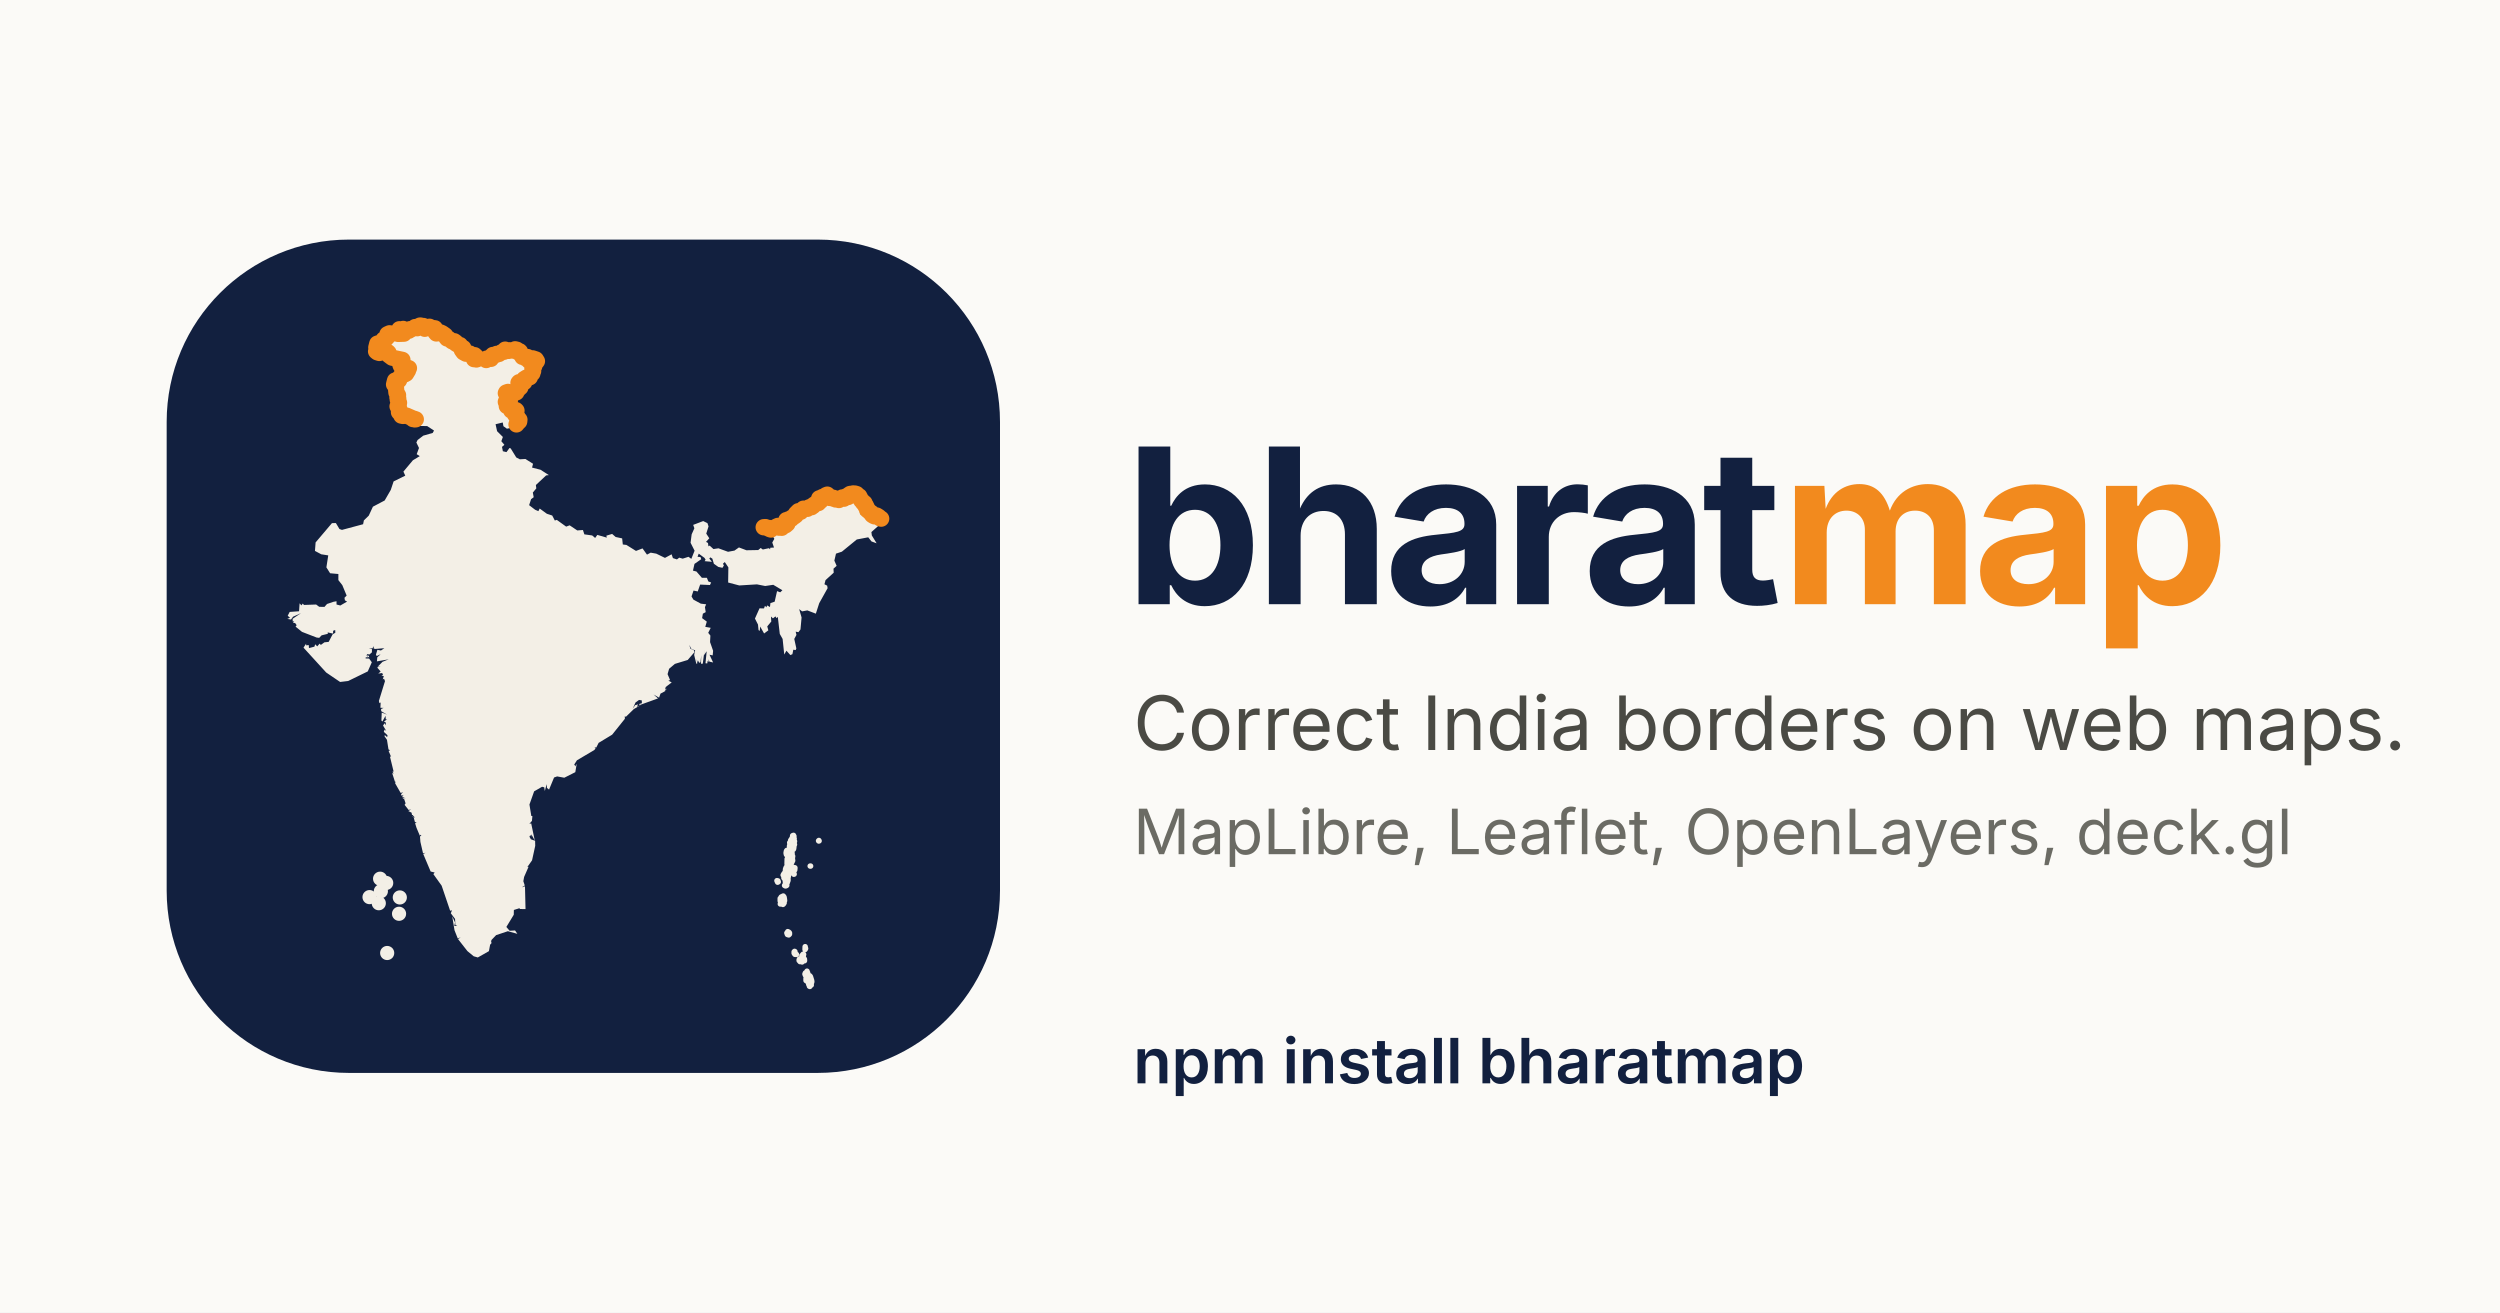
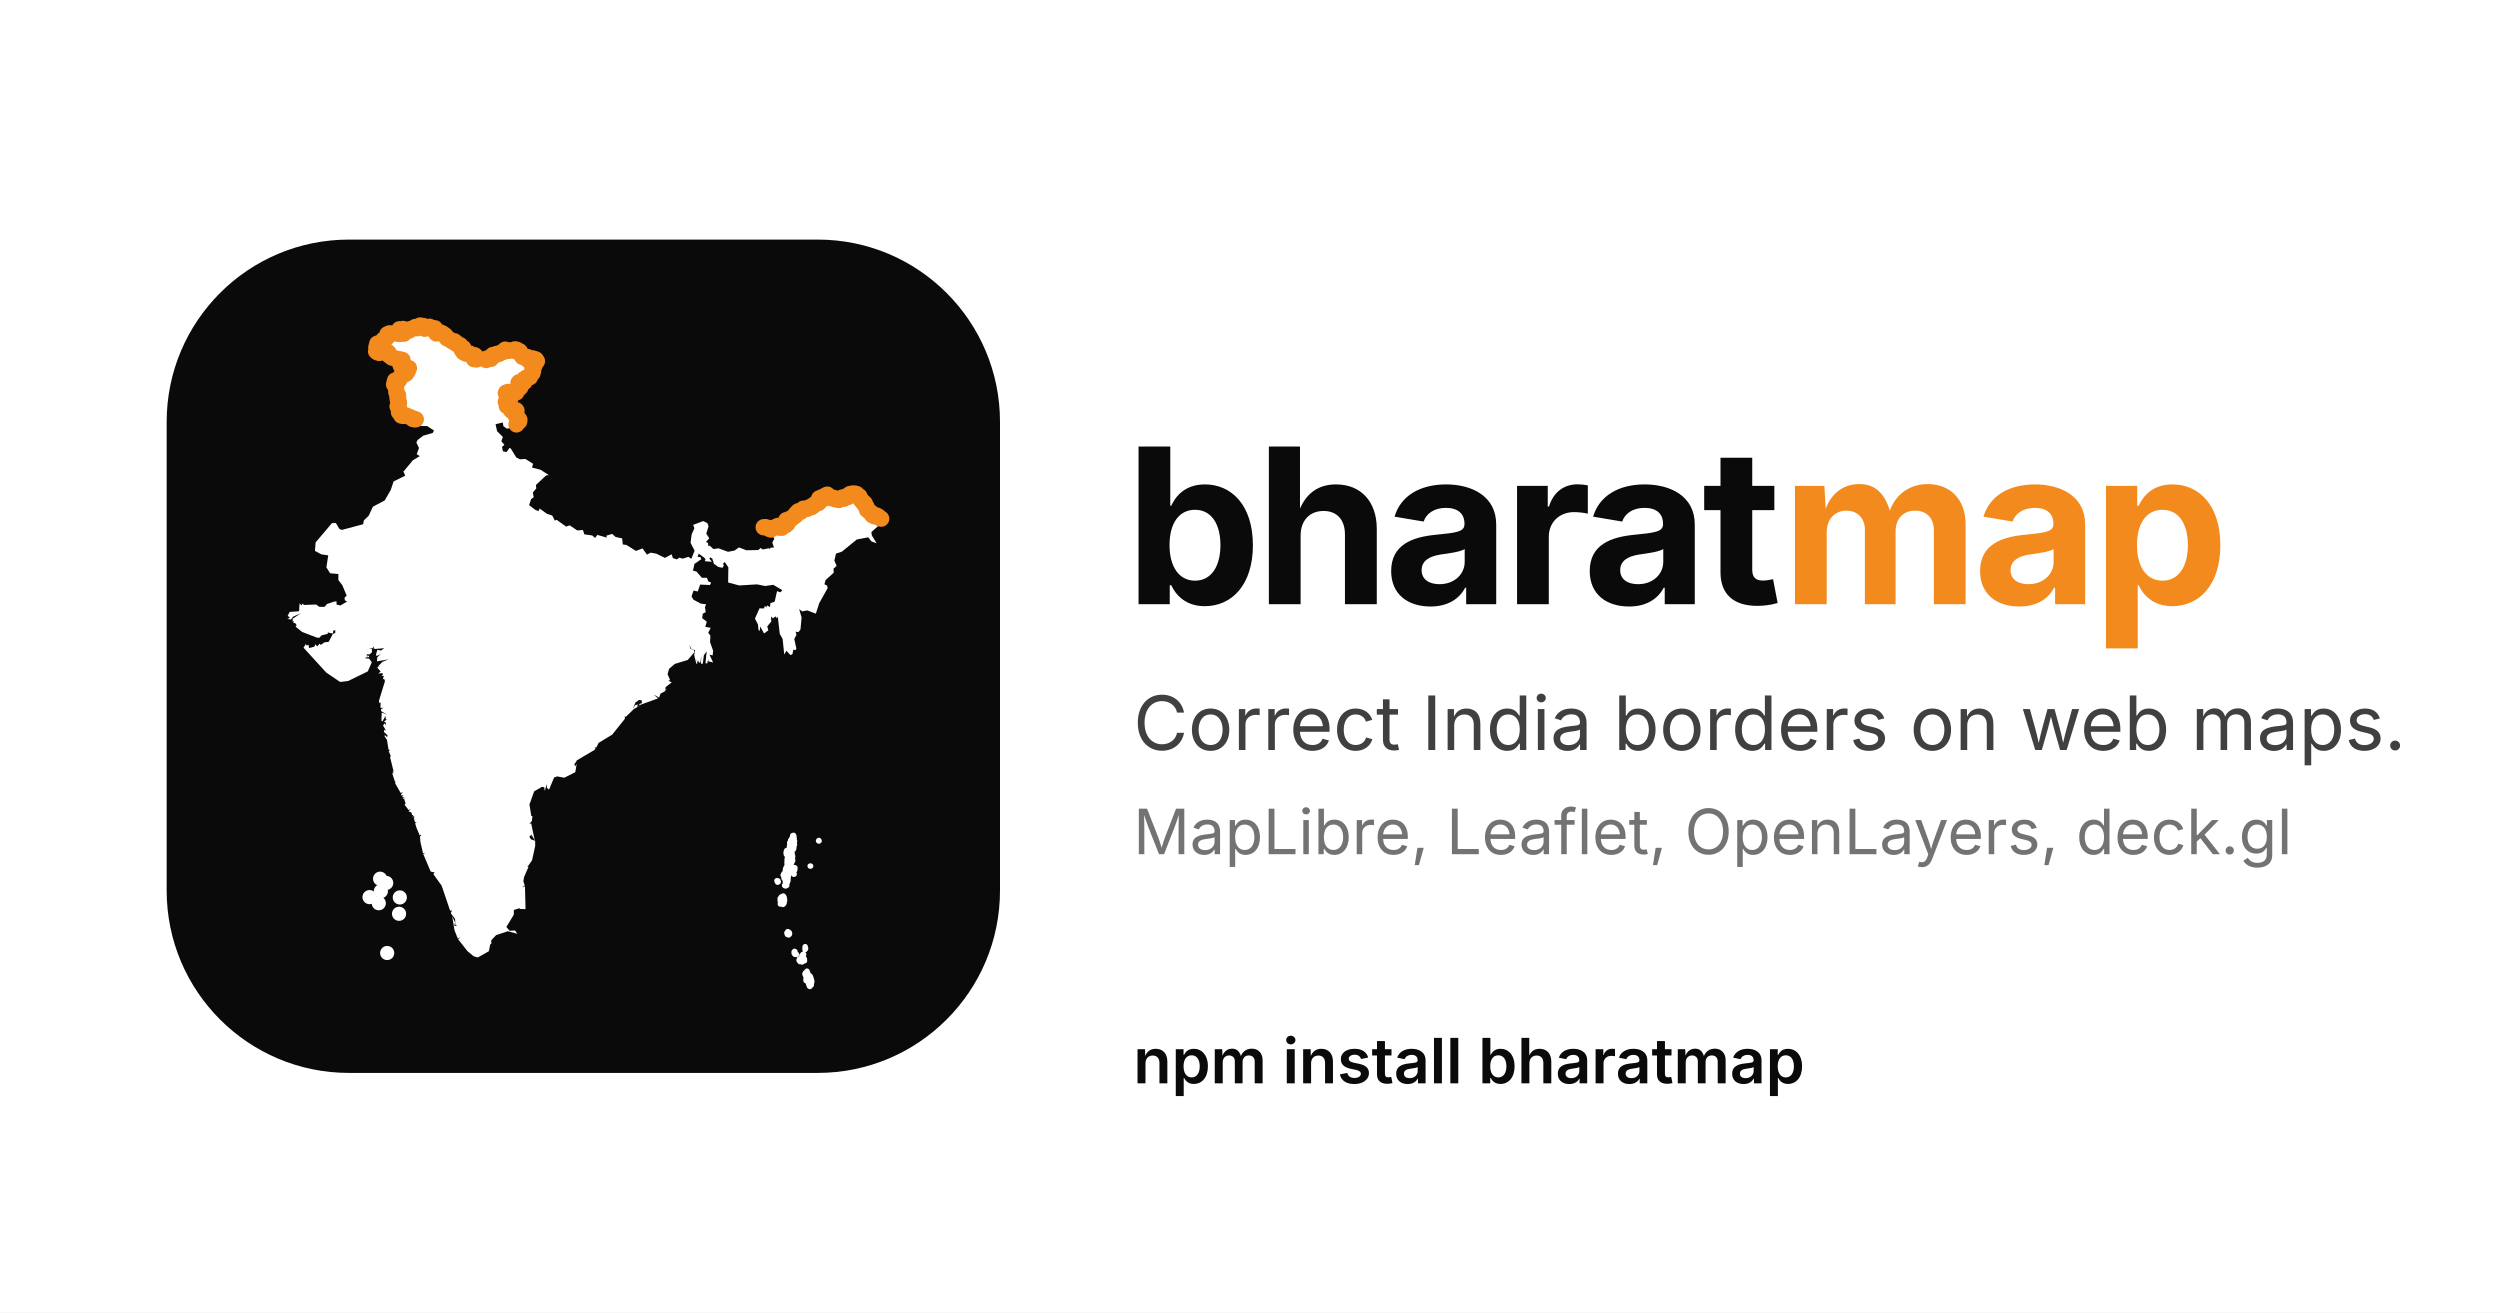
<svg xmlns="http://www.w3.org/2000/svg" viewBox="0 0 1200 630" role="img" aria-label="bharatmap">
-   <rect width="1200" height="630" fill="#fbfaf7" />
+   <rect width="1200" height="630" fill="#ffffff" />
  <svg x="80" y="115" width="400" height="400" viewBox="0 0 512 512">
-     <rect width="512" height="512" rx="112" fill="#12203f" />
+     <rect width="512" height="512" rx="112" fill="#0a0a0a" />
    <g transform="translate(72.3 51.2) scale(0.6693)">
-       <g fill="#f3efe6">
+       <g fill="#ffffff">
        <path d="M203.9 76.3L207.2 78.2L213.9 79.0L211.6 84.1L217.0 89.4L213.7 93.3L211.4 92.2L207.5 94.6L206.8 96.6L204.3 97.1L201.1 94.8L200.5 91.4L193.9 93.0L195.3 99.4L200.6 104.7L199.2 108.6L202.0 111.9L199.8 113.8L200.6 117.8L203.9 118.6L206.7 114.8L207.8 115.2L212.9 123.5L216.2 125.2L221.3 124.9L228.3 129.3L227.4 132.8L235.2 134.8L242.8 139.7L240.3 140.0L230.9 148.8L231.3 151.9L228.1 155.7L228.9 160.0L226.5 161.8L224.7 167.3L230.2 171.5L233.2 172.8L234.4 170.4L241.0 175.2L245.9 176.8L248.3 181.4L250.1 180.8L258.7 187.0L261.9 185.8L268.9 190.5L274.1 190.1L275.4 194.1L282.6 195.1L285.3 197.4L287.3 194.6L296.0 197.1L295.6 195.3L300.9 193.7L304.1 196.5L310.1 197.8L310.7 203.4L314.0 203.8L322.8 209.3L328.8 207.0L332.9 212.7L336.3 210.9L341.4 211.8L349.4 215.7L355.5 212.4L356.7 215.9L360.4 217.1L362.5 215.5L365.7 216.4L371.0 214.7L373.6 216.6L376.6 209.1L372.9 201.8L373.9 194.1L376.4 188.5L375.3 185.4L384.5 181.9L388.4 183.8L389.4 186.8L387.3 193.4L390.1 197.7L387.1 201.0L388.9 202.0L389.3 205.1L390.4 204.4L393.9 207.6L398.5 206.9L407.3 210.1L413.2 209.0L417.3 206.1L424.2 208.7L435.0 208.5L437.3 206.6L439.2 208.0L444.9 206.8L445.9 207.9L446.1 206.4L449.5 206.2L447.9 201.6L449.8 198.2L447.7 194.6L443.0 194.8L440.7 193.4L441.3 188.3L440.0 187.0L447.2 189.5L452.6 186.7L453.8 188.3L458.9 187.0L461.9 184.3L460.0 182.9L460.8 181.3L470.7 177.2L470.3 175.4L472.7 171.9L475.1 170.6L484.1 170.3L485.3 167.1L491.9 163.5L490.8 161.0L496.7 157.7L500.0 160.7L511.0 163.3L513.2 162.6L514.7 159.1L517.5 159.6L519.0 156.9L525.5 156.6L527.2 159.2L529.3 158.5L528.9 160.4L526.1 161.8L526.5 165.2L529.6 163.3L531.3 164.1L534.0 169.8L532.2 170.2L528.4 175.6L543.6 176.7L547.5 179.7L546.9 182.1L548.2 184.1L547.7 186.1L545.6 186.0L538.9 192.0L539.3 195.1L543.7 202.3L539.0 200.6L536.0 196.8L525.5 198.8L511.8 210.0L506.4 211.8L504.9 218.2L507.0 223.0L504.1 225.6L504.3 229.3L496.8 236.1L495.8 239.9L498.3 241.2L498.7 243.5L491.0 257.3L487.9 266.9L480.1 263.9L475.3 264.8L472.6 262.7L474.8 270.4L473.8 281.4L471.9 283.9L469.4 283.4L470.1 286.4L468.1 290.1L470.0 298.8L469.4 300.3L467.2 300.0L466.4 304.1L464.5 304.9L460.9 300.9L458.9 304.4L457.4 290.1L454.8 285.5L453.0 269.9L451.7 271.0L450.9 269.4L448.5 271.2L446.7 269.5L447.0 274.1L443.3 278.6L444.3 282.2L440.4 285.1L436.8 278.7L436.4 282.7L435.3 282.0L434.8 276.9L432.0 271.4L436.2 262.0L440.3 262.1L441.2 259.7L442.6 261.1L443.1 259.3L445.8 260.8L446.2 257.2L450.1 255.9L452.3 246.2L455.2 247.3L457.2 245.4L448.8 240.4L441.4 241.5L433.8 240.0L417.6 241.0L407.4 238.3L407.6 224.4L404.3 219.5L402.6 221.1L403.5 222.6L402.2 224.8L398.4 224.0L394.3 221.1L392.9 216.4L391.0 215.2L390.1 216.3L392.5 219.3L385.8 218.7L386.7 217.4L385.7 215.7L380.4 211.8L379.3 214.7L382.0 214.9L382.7 216.9L376.5 221.2L375.1 227.4L378.3 228.2L383.3 234.0L387.9 234.0L389.2 237.3L391.8 238.3L390.7 240.6L381.7 240.2L379.5 246.5L375.6 245.7L373.8 251.1L375.5 254.0L382.3 257.7L387.2 258.3L386.1 260.9L386.8 265.5L384.2 266.9L383.5 271.0L387.8 274.2L386.4 279.0L391.4 279.9L389.1 284.5L391.1 287.0L390.8 293.0L393.6 301.0L393.2 305.2L390.3 304.6L393.6 311.7L390.1 310.9L389.5 308.7L389.5 311.3L388.6 310.2L388.2 312.6L386.6 312.4L387.7 301.4L385.2 305.1L385.8 299.9L384.1 312.8L382.5 312.9L382.7 305.0L382.0 311.5L380.8 312.0L379.6 309.6L379.2 311.8L378.3 308.0L379.1 312.6L378.2 312.9L376.2 304.8L377.1 300.6L373.6 299.2L371.7 295.5L372.8 299.1L375.9 300.4L376.5 302.2L370.3 309.4L358.5 313.0L353.2 317.5L351.8 322.4L354.1 327.9L352.5 328.4L355.6 330.0L350.1 334.2L349.5 336.6L351.2 335.7L349.0 338.1L350.2 337.7L345.3 340.3L344.0 344.0L338.9 341.1L343.0 344.7L326.4 350.7L325.4 349.9L328.2 349.1L328.1 346.5L325.6 346.1L322.4 348.4L319.7 354.4L322.0 350.9L324.7 350.2L323.6 352.5L328.2 350.2L320.8 354.5L313.5 361.6L312.5 361.0L312.6 363.4L300.9 378.0L288.5 385.5L286.4 389.7L284.7 389.7L285.7 390.7L284.5 392.1L268.6 401.5L266.1 405.4L267.3 407.1L267.9 404.9L268.2 405.8L267.1 412.4L257.0 417.5L250.4 416.3L247.6 417.3L243.0 428.4L241.1 426.9L240.8 423.4L239.1 429.7L238.6 426.3L236.6 425.8L229.3 430.0L225.0 442.1L226.7 452.6L227.7 452.7L227.3 457.1L224.9 459.9L226.6 459.4L229.9 475.2L226.7 469.4L226.6 471.6L225.8 470.1L225.0 471.6L226.3 474.0L230.2 475.4L230.3 480.0L227.4 493.3L223.0 499.6L224.2 499.2L220.1 508.6L219.4 512.5L220.7 516.4L218.0 518.1L220.9 517.2L221.4 538.1L215.8 538.0L216.3 537.1L210.7 538.9L210.6 543.3L203.8 554.5L206.8 558.0L211.8 557.7L213.9 560.8L205.2 558.4L194.4 562.0L190.1 566.5L189.7 568.9L190.7 568.7L188.9 570.8L187.8 576.7L177.6 582.5L173.8 581.4L168.0 576.6L159.5 565.7L161.9 563.9L159.2 565.1L156.2 557.5L154.1 544.7L156.7 550.4L156.0 553.6L158.8 553.3L157.0 552.6L156.7 547.1L152.8 541.9L153.9 539.2L152.2 539.6L144.4 516.6L136.8 506.0L138.0 504.5L134.3 503.6L127.5 487.5L129.6 486.4L127.3 486.8L124.9 476.4L124.5 471.3L125.8 470.9L124.9 469.8L124.4 470.8L121.3 463.4L120.0 459.2L121.5 459.0L119.8 458.0L118.6 453.4L120.0 454.5L118.7 452.6L117.6 453.5L118.4 451.7L117.2 451.8L116.8 449.6L113.8 448.1L116.4 446.5L114.1 447.1L110.4 442.4L111.3 441.0L110.0 437.1L108.0 435.8L111.4 436.5L108.2 435.0L109.5 433.2L107.7 434.1L107.1 432.6L109.0 430.8L106.8 431.5L101.7 422.6L102.5 420.2L101.7 421.7L99.0 413.3L100.4 413.6L99.2 412.0L100.3 411.8L96.9 397.9L98.0 398.3L95.7 392.9L97.1 392.3L95.6 391.5L94.2 382.7L92.0 379.5L92.2 378.3L94.4 380.3L94.7 378.5L91.3 375.4L92.0 373.3L93.6 374.6L90.6 369.6L92.0 367.5L93.3 369.4L93.0 366.6L91.4 366.1L94.4 363.7L93.1 364.0L92.9 360.7L90.0 365.9L89.1 365.0L89.4 357.7L94.3 359.6L88.9 356.4L88.8 354.4L91.1 353.4L88.2 353.3L88.4 348.4L87.3 349.1L86.8 347.0L92.4 328.8L91.5 326.6L90.3 327.3L91.3 324.3L89.1 323.5L90.6 323.0L89.8 321.4L86.2 321.9L88.4 320.0L85.2 316.3L88.6 314.9L85.6 315.7L90.1 311.1L95.8 308.8L85.0 310.7L85.3 307.0L88.4 304.1L84.8 305.8L84.1 304.5L85.4 300.1L88.7 300.7L91.8 298.6L83.4 299.3L82.0 298.9L82.1 296.7L80.8 298.8L77.5 298.4L80.4 299.4L80.4 302.4L77.9 304.5L76.5 303.9L75.2 305.2L77.6 305.5L77.9 307.2L75.8 306.0L76.6 307.3L74.8 306.8L74.6 308.0L77.8 308.1L80.3 311.5L76.6 319.9L58.6 328.7L51.2 329.6L38.4 320.9L17.6 298.1L20.0 294.4L20.0 296.0L22.4 295.7L22.6 298.5L27.6 297.2L28.3 295.0L30.2 296.9L32.4 294.4L33.5 295.6L36.8 293.2L40.7 292.8L44.3 285.9L46.8 284.4L46.7 281.9L44.8 282.6L44.7 285.2L39.8 284.1L39.9 285.4L34.2 286.8L32.0 289.1L29.6 288.8L16.2 283.6L10.3 278.8L11.3 277.5L10.0 275.6L7.9 275.1L9.1 273.7L7.7 274.1L7.6 271.6L15.3 266.4L8.0 269.7L6.1 272.3L2.7 271.7L5.2 270.7L3.1 268.8L4.9 265.3L13.5 264.7L14.0 257.4L15.7 259.3L16.9 257.6L18.0 258.9L29.2 258.5L32.0 260.6L36.8 260.7L39.2 258.0L45.1 256.0L47.9 255.5L47.9 258.5L51.4 259.4L57.6 255.8L55.6 254.7L55.2 252.3L57.2 250.3L53.2 240.7L49.6 236.1L49.6 230.5L42.0 229.8L38.6 224.4L40.3 213.4L33.9 212.4L28.1 209.3L28.7 201.5L43.7 183.8L47.3 183.7L50.6 189.2L52.9 190.0L72.3 184.8L73.0 181.3L77.5 176.9L81.3 168.7L92.1 163.0L97.7 153.3L100.3 145.5L111.0 140.2L109.3 136.5L118.0 126.1L124.3 122.3L121.5 120.5L123.6 114.8L121.2 109.8L122.3 107.5L127.5 103.5L136.2 101.0L137.4 98.8L131.1 94.7L124.9 94.6L123.8 92.2L124.6 87.2L122.7 88.9L118.5 88.7L105.0 81.5L104.1 76.3L105.2 73.2L100.8 56.5L101.5 53.6L105.0 52.7L107.2 48.3L112.4 46.4L114.4 41.9L106.8 39.7L106.2 36.9L107.8 33.6L99.1 32.0L95.7 29.5L96.2 27.5L95.0 26.5L89.5 27.2L84.3 25.9L85.7 23.7L84.6 22.0L85.6 18.8L93.1 14.5L95.1 11.9L94.8 10.0L109.8 9.8L106.6 6.1L112.7 7.7L124.4 2.9L128.3 5.9L132.6 4.1L137.3 5.7L138.8 9.5L144.3 9.5L149.0 15.1L162.8 20.8L165.0 26.8L176.8 31.0L177.7 34.5L188.6 33.2L191.9 30.1L199.1 26.9L207.9 27.3L210.8 24.5L219.2 28.0L224.1 27.2L226.1 30.4L229.5 31.9L230.2 34.5L225.0 50.5L221.6 50.8L218.5 53.6L218.7 55.7L215.2 55.5L215.7 59.8L213.0 63.6L203.6 64.3L205.6 71.3L203.4 71.6L203.9 76.3Z" />
-         <path d="M483.1 498.6L482.7 498.6L483.1 498.6ZM490.7 475.1L490.9 475.5L490.6 475.6L490.4 475.4L490.7 475.1ZM484.0 603.5L484.2 604.8L483.4 607.2L483.7 607.8L482.8 607.9L482.4 609.1L482.0 608.9L482.0 607.8L481.4 607.3L481.1 605.5L480.8 605.5L479.9 603.9L479.2 603.5L478.9 603.7L478.9 601.6L479.4 600.4L482.3 599.3L482.9 600.0L484.0 603.5ZM480.4 596.6L480.4 597.3L478.8 598.8L478.3 598.8L477.9 597.7L478.3 596.7L479.2 596.3L479.8 595.1L479.9 596.0L480.4 596.6ZM474.8 584.9L475.4 585.8L475.3 586.6L474.7 586.2L473.4 586.3L473.3 585.5L472.6 585.4L472.5 585.0L472.8 584.0L473.7 583.7L474.1 583.7L474.3 584.6L474.8 584.9ZM477.4 584.0L477.5 585.5L476.3 584.4L477.0 583.6L477.4 584.0ZM476.7 583.3L475.8 584.2L475.8 583.2L476.4 582.7L476.1 582.3L476.0 582.7L475.5 582.5L475.1 580.9L476.2 579.5L476.7 579.7L476.2 581.1L476.7 583.3ZM469.3 579.2L470.1 579.7L468.7 579.6L468.0 578.6L468.0 577.3L468.4 576.9L468.7 577.1L468.7 578.5L469.3 579.2ZM478.1 573.0L478.5 574.3L478.0 575.2L478.1 572.6L478.1 573.0ZM463.3 559.4L463.7 560.0L463.7 561.1L463.0 561.8L461.8 561.4L461.3 560.0L462.0 559.4L462.1 558.8L463.3 559.4ZM459.0 528.6L459.2 530.4L458.2 531.6L458.2 532.2L458.8 532.4L458.1 533.5L457.7 533.8L456.0 533.1L455.3 533.4L455.9 531.4L455.2 530.6L455.2 528.3L455.9 528.0L456.1 527.0L458.0 526.1L458.7 527.0L459.0 528.6ZM460.8 515.7L461.2 516.3L460.7 516.7L460.0 516.8L459.2 516.4L460.0 515.4L460.0 513.8L460.7 514.2L461.1 514.9L460.8 515.7ZM453.1 512.2L453.4 513.1L452.8 513.4L452.2 512.0L453.1 512.2ZM467.6 504.8L468.0 506.0L467.7 506.1L467.3 505.2L465.8 504.2L466.4 503.3L467.1 503.3L467.6 504.8ZM468.7 500.2L468.5 502.2L467.9 500.9L468.2 500.0L468.7 500.2ZM461.8 484.6L461.6 486.6L460.9 488.1L460.6 486.6L460.9 484.8L461.3 484.2L461.8 484.6ZM467.8 478.3L468.3 478.8L467.9 479.5L467.5 482.8L467.2 483.3L466.6 483.1L466.4 483.4L466.1 483.3L466.1 482.3L466.0 482.7L465.6 482.7L465.5 483.5L465.9 484.6L465.6 484.9L465.4 484.4L465.0 484.4L464.5 485.7L464.9 486.0L465.4 485.7L466.1 486.7L466.0 488.3L466.6 489.5L466.3 491.4L466.6 493.6L465.6 495.6L464.8 494.9L465.0 495.3L463.9 495.3L464.2 496.3L465.2 497.2L464.5 497.7L464.9 498.3L464.5 499.1L464.8 499.9L464.4 500.0L463.6 501.2L463.7 501.6L462.3 502.5L462.9 503.3L462.4 503.4L461.9 504.3L461.9 506.4L462.3 505.2L462.8 505.3L463.0 506.0L462.3 509.8L460.9 511.0L461.1 511.8L461.9 510.4L462.3 510.7L462.4 511.6L461.5 514.1L459.8 512.1L459.7 511.6L460.2 511.2L459.7 511.0L459.4 509.6L458.6 509.5L458.7 507.5L457.9 506.9L458.8 505.3L459.6 506.0L459.7 506.7L460.1 501.3L460.8 499.6L461.1 499.8L461.6 499.5L461.7 500.5L462.9 499.8L462.3 498.7L462.9 498.1L461.8 497.6L461.5 496.8L461.6 492.0L462.7 490.7L462.1 490.1L461.9 487.9L463.1 486.8L463.7 484.0L463.2 483.6L464.1 481.1L463.7 480.5L463.9 479.5L464.3 479.3L463.9 477.1L464.8 476.0L464.8 474.9L465.7 473.8L465.9 473.1L467.0 473.0L467.0 472.4L467.7 472.7L468.0 473.3L467.8 474.6L467.9 475.9L468.3 475.7L468.3 476.1L466.9 477.4L466.7 476.9L466.4 477.1L466.6 477.6L467.3 477.7L467.8 478.3ZM467.5 470.7L467.8 471.2L466.6 470.7L467.4 470.4L467.5 470.7Z" stroke="#f3efe6" stroke-width="5" stroke-linejoin="round" />
+         <path d="M483.1 498.6L482.7 498.6L483.1 498.6ZM490.7 475.1L490.9 475.5L490.6 475.6L490.4 475.4L490.7 475.1ZM484.0 603.5L484.2 604.8L483.4 607.2L483.7 607.8L482.8 607.9L482.4 609.1L482.0 608.9L482.0 607.8L481.4 607.3L481.1 605.5L480.8 605.5L479.9 603.9L479.2 603.5L478.9 603.7L478.9 601.6L479.4 600.4L482.3 599.3L482.9 600.0L484.0 603.5ZM480.4 596.6L480.4 597.3L478.8 598.8L478.3 598.8L477.9 597.7L478.3 596.7L479.2 596.3L479.8 595.1L479.9 596.0L480.4 596.6ZM474.8 584.9L475.4 585.8L475.3 586.6L474.7 586.2L473.4 586.3L473.3 585.5L472.6 585.4L472.5 585.0L472.8 584.0L473.7 583.7L474.1 583.7L474.3 584.6L474.8 584.9ZM477.4 584.0L477.5 585.5L476.3 584.4L477.0 583.6L477.4 584.0ZM476.7 583.3L475.8 584.2L475.8 583.2L476.4 582.7L476.1 582.3L476.0 582.7L475.5 582.5L475.1 580.9L476.2 579.5L476.7 579.7L476.2 581.1L476.7 583.3ZM469.3 579.2L470.1 579.7L468.7 579.6L468.0 578.6L468.0 577.3L468.4 576.9L468.7 577.1L468.7 578.5L469.3 579.2ZM478.1 573.0L478.5 574.3L478.0 575.2L478.1 572.6L478.1 573.0ZM463.3 559.4L463.7 560.0L463.7 561.1L463.0 561.8L461.8 561.4L461.3 560.0L462.0 559.4L462.1 558.8L463.3 559.4ZM459.0 528.6L459.2 530.4L458.2 531.6L458.2 532.2L458.8 532.4L458.1 533.5L457.7 533.8L456.0 533.1L455.3 533.4L455.9 531.4L455.2 530.6L455.2 528.3L455.9 528.0L456.1 527.0L458.0 526.1L458.7 527.0L459.0 528.6ZM460.8 515.7L461.2 516.3L460.7 516.7L460.0 516.8L459.2 516.4L460.0 515.4L460.0 513.8L460.7 514.2L461.1 514.9L460.8 515.7ZM453.1 512.2L453.4 513.1L452.8 513.4L452.2 512.0L453.1 512.2ZM467.6 504.8L468.0 506.0L467.7 506.1L467.3 505.2L465.8 504.2L466.4 503.3L467.1 503.3L467.6 504.8ZM468.7 500.2L468.5 502.2L467.9 500.9L468.2 500.0L468.7 500.2ZM461.8 484.6L461.6 486.6L460.9 488.1L460.6 486.6L460.9 484.8L461.3 484.2L461.8 484.6ZM467.8 478.3L468.3 478.8L467.9 479.5L467.5 482.8L467.2 483.3L466.6 483.1L466.4 483.4L466.1 483.3L466.1 482.3L466.0 482.7L465.6 482.7L465.5 483.5L465.9 484.6L465.6 484.9L465.4 484.4L465.0 484.4L464.5 485.7L464.9 486.0L465.4 485.7L466.1 486.7L466.0 488.3L466.6 489.5L466.3 491.4L466.6 493.6L465.6 495.6L464.8 494.9L465.0 495.3L463.9 495.3L464.2 496.3L465.2 497.2L464.5 497.7L464.9 498.3L464.5 499.1L464.8 499.9L464.4 500.0L463.6 501.2L463.7 501.6L462.3 502.5L462.9 503.3L462.4 503.4L461.9 504.3L461.9 506.4L462.3 505.2L462.8 505.3L463.0 506.0L462.3 509.8L460.9 511.0L461.1 511.8L461.9 510.4L462.3 510.7L462.4 511.6L461.5 514.1L459.8 512.1L459.7 511.6L460.2 511.2L459.7 511.0L459.4 509.6L458.6 509.5L458.7 507.5L457.9 506.9L458.8 505.3L459.6 506.0L459.7 506.7L460.1 501.3L460.8 499.6L461.1 499.8L461.6 499.5L461.7 500.5L462.9 499.8L462.3 498.7L462.9 498.1L461.8 497.6L461.5 496.8L461.6 492.0L462.7 490.7L462.1 490.1L461.9 487.9L463.1 486.8L463.7 484.0L463.2 483.6L464.1 481.1L463.7 480.5L463.9 479.5L464.3 479.3L463.9 477.1L464.8 476.0L464.8 474.9L465.7 473.8L465.9 473.1L467.0 473.0L467.0 472.4L467.7 472.7L468.0 473.3L467.8 474.6L467.9 475.9L468.3 475.7L468.3 476.1L466.9 477.4L466.7 476.9L466.4 477.1L466.6 477.6L467.3 477.7L467.8 478.3ZM467.5 470.7L467.8 471.2L466.6 470.7L467.4 470.4L467.5 470.7Z" stroke="#ffffff" stroke-width="5" stroke-linejoin="round" />
        <circle cx="105.3" cy="542.4" r="6.5" />
        <circle cx="86.7" cy="532.7" r="6.5" />
        <circle cx="106.0" cy="527.4" r="6.5" />
        <circle cx="88.6" cy="521.7" r="6.5" />
        <circle cx="93.5" cy="514.1" r="6.5" />
        <circle cx="87.9" cy="510.2" r="6.5" />
        <circle cx="94.4" cy="578.4" r="6.5" />
        <circle cx="78.2" cy="527.1" r="6.5" />
      </g>
      <path d="M107.4 85.1L108.9 85.4M105.9 79.9L105.2 81.9L105.6 82.4L107.1 82.7M107.4 83.0L108.0 84.7L107.4 85.1M107.1 82.7L107.4 83.0M114.4 41.5L108.4 39.3L107.0 39.6L106.4 38.1L106.6 35.7L108.4 33.9L98.9 31.9L95.7 29.5L95.7 27.4L95.1 26.8L92.9 27.3L89.6 26.9L87.2 27.6L85.3 27.0L84.2 26.1M89.1 17.8L91.0 16.2L91.1 15.2L92.9 14.9L93.0 13.8L94.3 13.4L95.2 11.9L94.6 10.4L96.6 9.5L99.1 9.9L101.9 9.3L102.7 9.7L104.2 9.5L104.5 10.1L109.8 9.9L109.8 8.6L108.2 7.6L106.5 7.3L105.6 5.8M104.3 75.5L103.9 76.6L104.8 78.2M104.8 78.2L104.9 79.0M104.9 79.0L105.2 79.8L105.9 79.9M104.1 70.5L105.3 73.3L104.6 74.1M105.0 74.5L105.1 75.0L104.3 75.5M104.6 74.1L105.0 74.5M104.1 65.8L104.4 66.3L103.8 68.4L104.5 69.0M104.5 69.0L104.6 70.0L104.1 70.5M103.3 64.6L104.1 65.8M102.9 64.0L103.3 64.6M104.8 52.6L105.3 52.7L106.0 51.1L105.7 50.3L107.6 48.0L110.1 47.5L111.8 46.6L113.6 43.6L113.2 42.5L114.4 41.5M100.7 56.5L101.6 52.9L104.2 52.2L104.8 52.6M100.7 56.5L102.4 58.5L102.7 62.1M102.9 64.0L102.7 62.1M84.2 26.1L85.3 23.8L84.4 22.6L85.3 19.0L89.1 17.8M108.9 85.4L112.2 85.1L117.9 87.6L118.1 88.3L119.4 88.0L119.7 88.6L120.7 88.5M212.7 85.6L212.9 85.2L211.6 84.0L211.5 83.3L212.8 80.6M213.1 93.2L214.8 91.1M214.8 91.1L215.6 90.5L215.8 88.8M215.8 88.8L214.4 88.0M214.4 88.0L214.2 86.5L212.7 85.6M149.3 14.3L150.7 14.4L154.1 17.0L156.0 16.8L157.4 17.8L157.8 18.6L157.4 19.0L159.9 20.5L161.3 20.3L162.9 22.4L164.3 23.0L164.4 23.7L162.9 24.9L164.4 27.0L166.8 28.3L170.3 28.1L171.3 29.4L172.2 29.7L174.0 30.0L174.7 29.6L176.0 30.8L176.0 31.8L177.1 33.3L176.3 33.6L175.1 33.0L174.1 33.3M148.5 13.3L149.3 14.3M203.6 63.9L205.3 63.3L207.4 64.2L209.0 63.5L212.2 64.1L213.0 63.8L213.2 62.0L214.6 61.3L214.5 60.2L216.7 59.2L216.6 57.8L214.9 55.0M207.0 71.6L206.9 71.0L205.5 70.2L205.9 68.9L203.3 64.5L203.6 63.9M212.8 80.6L213.1 80.5L212.6 80.0L211.4 80.2L209.4 79.2L208.2 80.4M204.2 76.3L204.1 74.3L203.3 72.5L203.7 71.6M203.7 71.6L207.0 71.6M214.9 55.0L215.4 54.4L217.0 55.0L218.5 54.3L220.3 54.4M222.3 50.1L223.2 50.5L223.5 50.0L225.4 49.9L225.3 48.8L225.9 48.5L226.3 47.2L227.7 46.3L227.5 45.1L228.4 44.2L227.7 41.6M220.3 54.4L220.5 53.2L220.1 51.5L222.3 50.1M189.7 33.0L187.6 32.4L186.1 32.6L185.6 32.8L185.3 34.1M191.4 29.4L190.1 30.7L190.4 31.0L189.7 33.0M201.7 26.5L199.3 26.9L197.1 28.5L194.9 28.4L194.3 29.4L192.7 29.6M192.7 29.6L191.4 29.4M202.7 24.5L201.7 26.5M218.5 31.2L217.1 28.4L215.9 27.4L216.4 26.4L216.0 26.0M230.9 33.5L227.9 32.5L227.2 33.1L227.5 33.8L226.1 34.4L225.4 35.5M227.7 41.6L228.5 40.9L228.2 40.4L229.4 39.8M229.4 39.8L229.6 38.6M225.4 35.5L224.4 34.7L223.4 32.6L224.1 32.2L223.3 31.3M223.3 31.3L221.5 32.5L220.6 31.5L218.5 31.2M229.5 36.8L231.1 36.2L231.9 35.1M229.6 38.6L229.0 38.1L229.5 36.8M231.9 35.1L230.9 33.5M216.0 26.0L214.7 27.1L213.8 26.3L214.1 26.0L213.5 24.6L211.8 24.2L210.4 25.5M210.4 25.5L206.8 25.1L205.9 25.7L202.7 24.5M109.1 5.5L108.3 6.2L105.6 5.8M130.7 4.0L129.2 4.4L129.4 5.1L128.9 5.4L127.7 2.8L125.8 3.6L125.1 2.4L124.5 2.4L122.6 3.4M113.2 7.2L111.9 7.4L110.0 6.4M110.0 6.4L110.3 6.0L109.1 5.5M114.9 6.0L114.3 7.2L113.2 7.2M117.9 5.2L116.2 6.1M116.2 6.1L115.4 5.7L114.9 6.0M122.0 4.9L120.0 3.8M119.4 4.5L117.9 5.2M120.0 3.8L119.4 4.5M122.6 3.4L121.7 3.7L122.0 4.9M134.3 4.5L138.2 4.9L137.9 5.9L138.5 6.2L138.5 8.5L139.5 9.7L140.0 9.2L140.6 9.6L140.7 8.6L143.3 8.7L145.0 9.5M134.3 4.5L133.3 3.5L130.7 4.0M145.0 9.5L147.7 11.4L148.5 13.3M471.9 172.8L469.6 175.1L470.0 175.4M470.0 175.4L469.6 176.7M469.6 176.7L468.0 177.9M468.0 177.9L467.8 177.8M467.8 177.8L465.8 178.8L465.5 179.9M465.5 179.9L463.5 180.5M463.5 180.5L462.8 180.3L462.4 180.8L460.8 181.0L460.5 182.1M460.5 182.1L460.5 182.6L461.8 182.9L461.8 184.4M461.8 184.4L460.2 185.8L459.3 185.7L459.0 186.4L457.0 187.3L456.6 188.1M456.6 188.1L456.1 187.9L456.0 187.3L454.2 188.0L453.1 186.3L451.4 187.1M451.4 187.1L449.3 188.2M449.3 188.2L447.7 188.4L446.7 189.7M446.7 189.7L445.5 189.3M445.5 189.3L445.3 188.8M445.3 188.8L445.1 188.5M445.1 188.5L444.9 188.2M440.1 187.5L441.7 187.4L444.0 188.6L444.9 188.2M440.1 187.5L440.0 187.6M540.7 177.1L541.8 177.6L542.9 176.6L543.8 176.8L545.9 178.1L546.8 179.4L547.9 179.7M540.7 177.1L539.5 176.3M539.5 176.3L538.9 174.3L537.4 173.8M537.4 173.8L536.1 171.8L535.6 172.2L534.9 171.6M534.9 171.6L534.8 170.8M534.8 170.8L534.6 169.3L534.1 168.4L533.5 168.3L533.8 167.6L532.6 166.8L532.6 165.3L531.2 165.1L530.9 163.8L529.6 163.1L529.6 162.4L528.7 161.7M528.5 160.4L528.7 161.7M528.5 160.4L527.7 159.6L527.8 159.1L525.7 158.1L525.4 157.1L523.7 156.6M523.7 156.6L523.4 156.7M523.4 156.7L522.2 156.5L520.5 157.7L519.8 157.6L519.8 156.9L519.3 157.0L518.0 157.9L517.9 158.9M517.9 158.9L518.0 159.6L517.4 159.9L517.2 159.5L516.2 159.8L515.4 159.3L515.3 160.2L513.6 160.1L513.7 161.4M513.7 161.4L512.7 161.3L512.2 160.2L511.9 161.5M511.9 161.5L509.8 161.2L509.1 162.6M509.1 162.6L508.1 161.8L506.1 162.1M506.1 162.1L506.0 161.1M506.0 161.1L504.9 161.0M504.9 161.0L504.0 160.5L504.4 161.5L502.0 160.4L500.5 160.7M500.5 160.7L500.5 159.8L499.5 159.4L499.2 158.3M499.2 158.3L498.4 157.6L497.2 158.1M497.2 158.1L495.6 159.6L494.0 159.7M494.0 159.7L493.8 160.3L492.8 160.3L492.5 160.9L491.0 161.0M491.0 161.0L490.6 162.1L492.3 163.5M492.3 163.5L490.6 164.6L490.3 165.4L488.8 165.3L488.0 166.2L486.6 166.5M486.6 166.5L485.4 168.2M485.4 168.2L484.9 167.7L483.9 168.5L484.0 169.2M484.0 169.2L481.6 169.3L480.1 170.7L477.1 170.5M477.1 170.5L476.5 170.5M476.5 170.5L476.3 170.7M476.3 170.7L476.2 171.4M476.2 171.4L474.2 172.9M474.2 172.9L474.1 173.4L472.9 173.6L471.9 172.8" fill="none" stroke="#f28a1e" stroke-width="14.9" stroke-linecap="round" stroke-linejoin="round" />
    </g>
  </svg>
-   <text x="540" y="290" font-family="Inter, 'Segoe UI', system-ui, -apple-system, sans-serif" font-size="104" font-weight="700" letter-spacing="-3" fill="#12203f">bharat<tspan fill="#f28a1e">map</tspan>
+   <text x="540" y="290" font-family="Inter, 'Segoe UI', system-ui, -apple-system, sans-serif" font-size="104" font-weight="700" letter-spacing="-3" fill="#0a0a0a">bharat<tspan fill="#f28a1e">map</tspan>
  </text>
-   <text x="544" y="360" font-family="Inter, 'Segoe UI', system-ui, -apple-system, sans-serif" font-size="36" fill="#4a4a44">Correct India borders on web maps.</text>
-   <text x="544" y="410" font-family="Inter, 'Segoe UI', system-ui, -apple-system, sans-serif" font-size="30" fill="#6b6b64">MapLibre, Leaflet, OpenLayers, deck.gl</text>
-   <text x="544" y="520" font-family="Inter, 'Segoe UI', system-ui, -apple-system, sans-serif" font-size="30" font-weight="600" fill="#12203f">npm install bharatmap</text>
+   <text x="544" y="360" font-family="Inter, 'Segoe UI', system-ui, -apple-system, sans-serif" font-size="36" fill="#404040">Correct India borders on web maps.</text>
+   <text x="544" y="410" font-family="Inter, 'Segoe UI', system-ui, -apple-system, sans-serif" font-size="30" fill="#737373">MapLibre, Leaflet, OpenLayers, deck.gl</text>
+   <text x="544" y="520" font-family="Inter, 'Segoe UI', system-ui, -apple-system, sans-serif" font-size="30" font-weight="600" fill="#0a0a0a">npm install bharatmap</text>
</svg>
